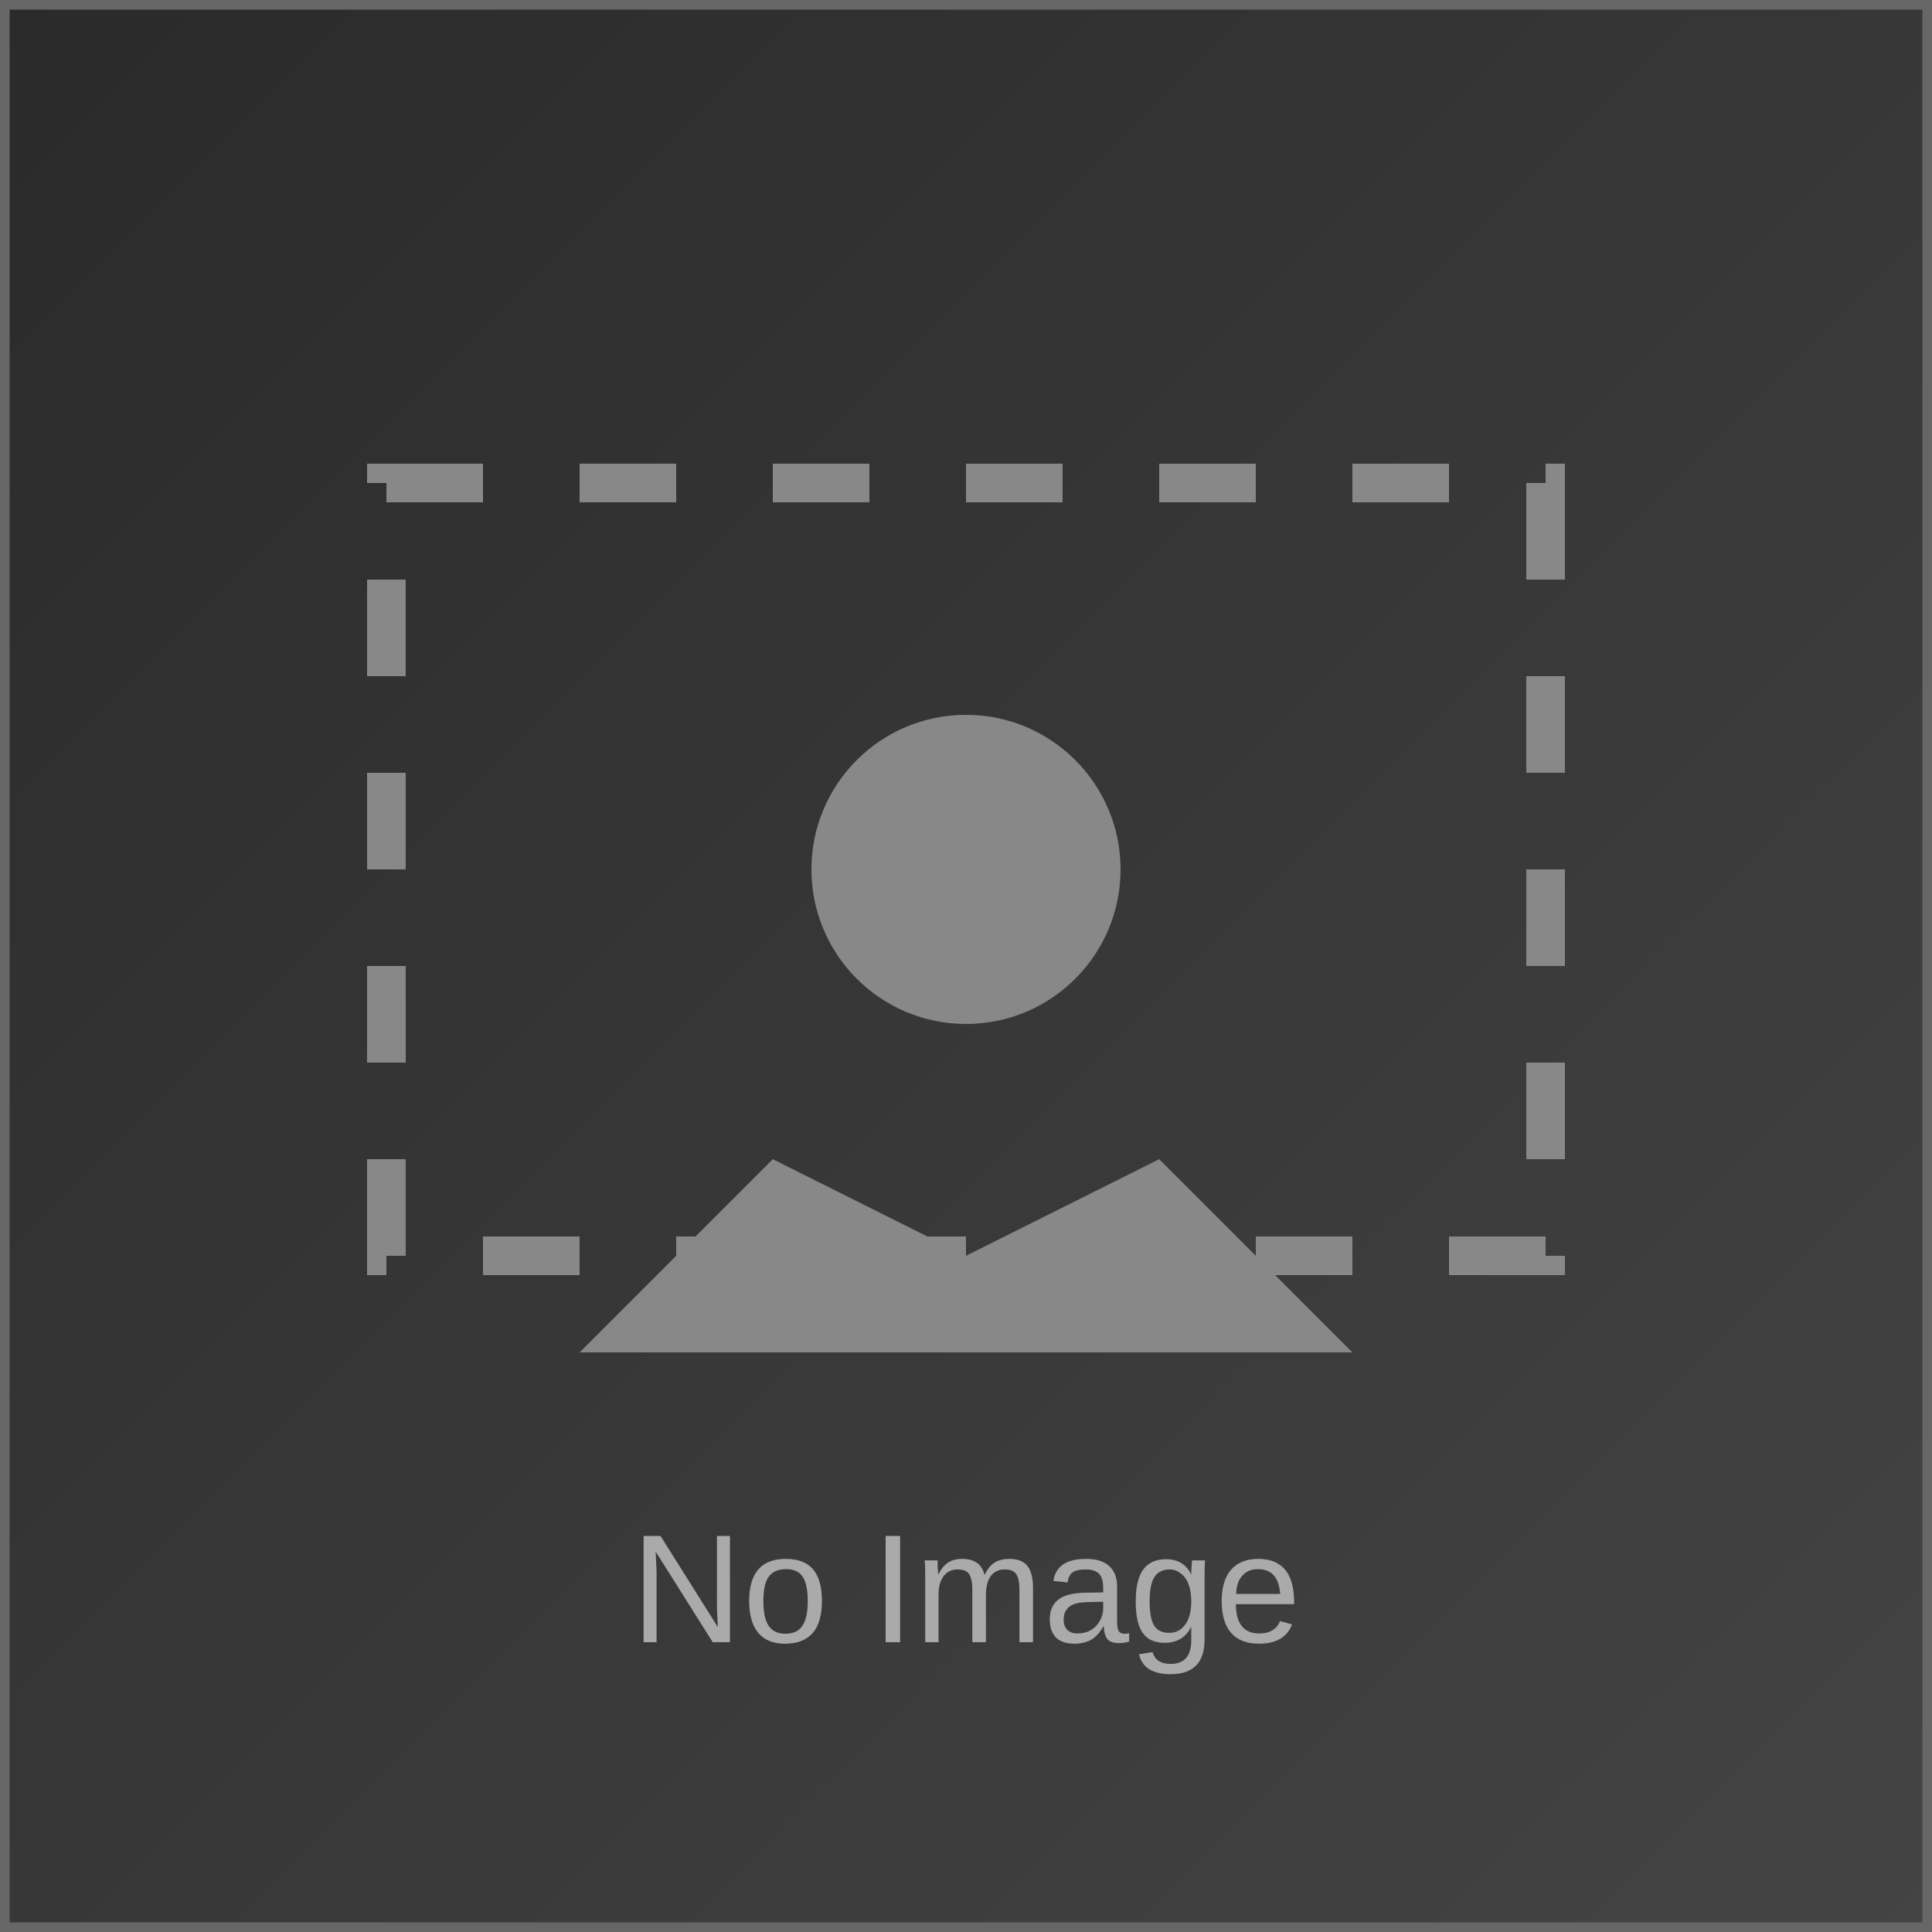
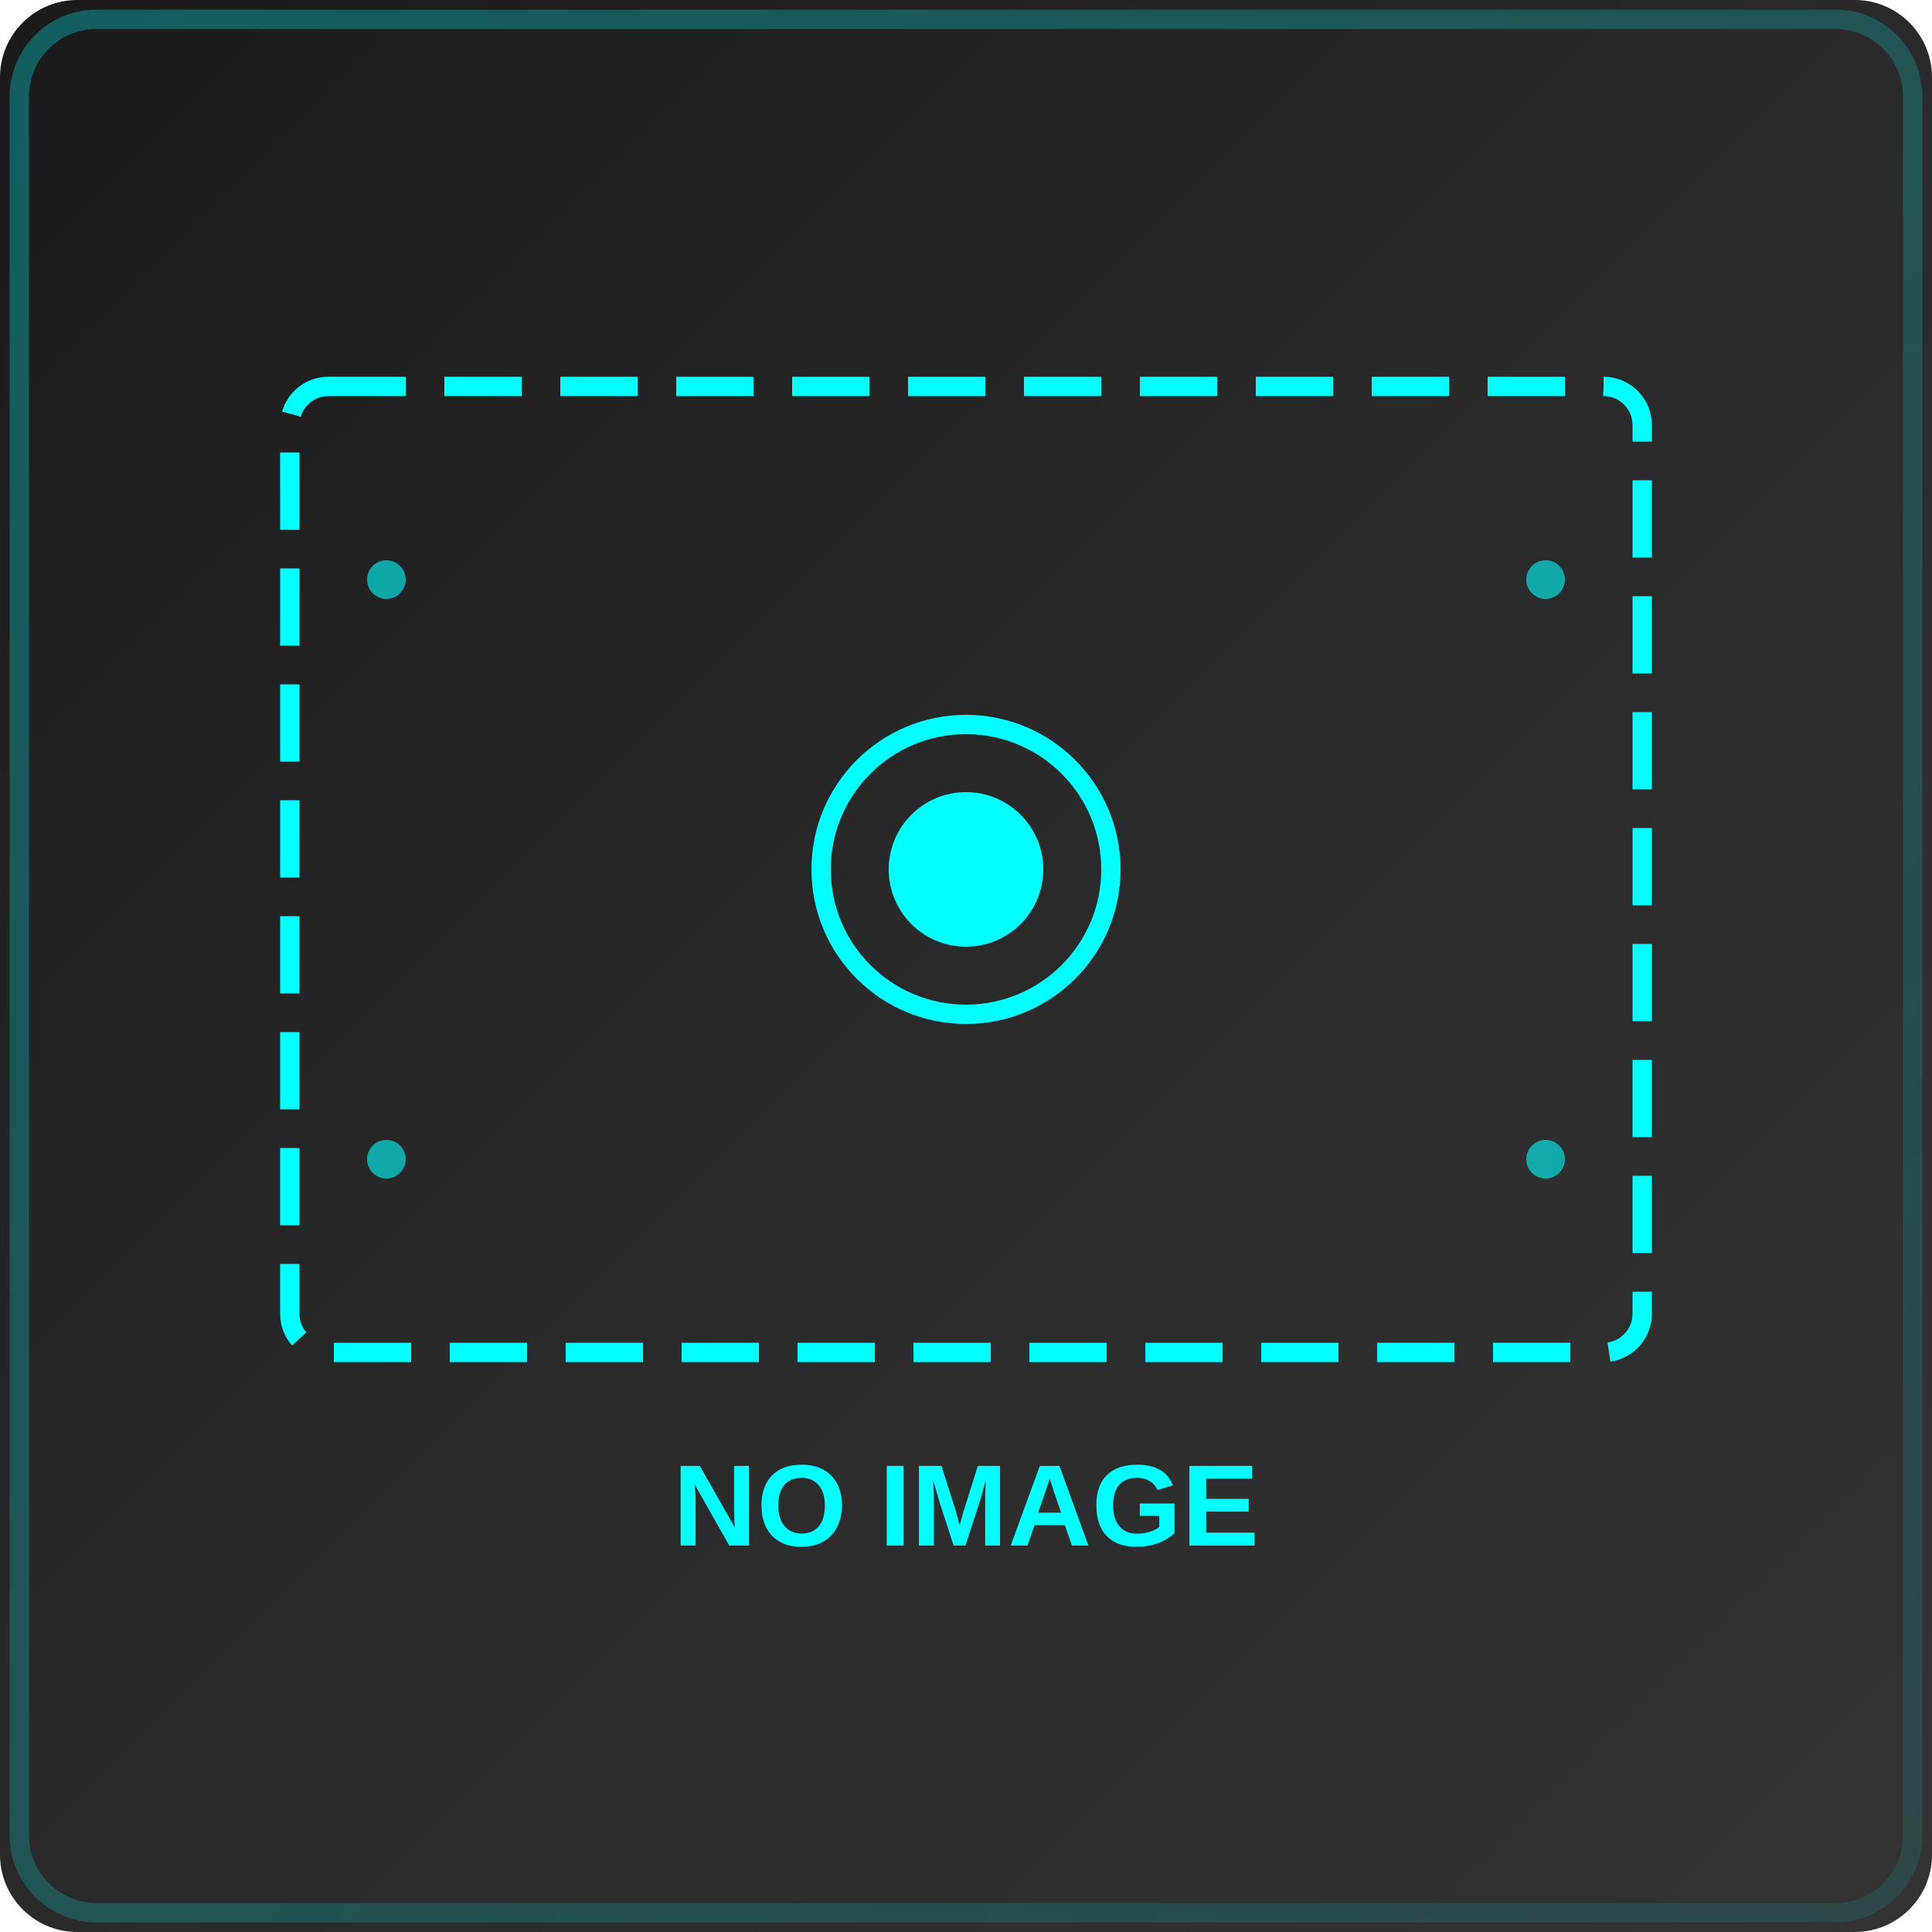
- <svg xmlns="http://www.w3.org/2000/svg" width="100" height="100" viewBox="0 0 100 100">
+ <svg xmlns="http://www.w3.org/2000/svg" width="200" height="200" viewBox="0 0 200 200">
  <defs>
    <linearGradient id="grad1" x1="0%" y1="0%" x2="100%" y2="100%">
-       <stop offset="0%" style="stop-color:#2a2a2a;stop-opacity:1" />
-       <stop offset="100%" style="stop-color:#444;stop-opacity:1" />
+       <stop offset="0%" style="stop-color:#1a1a1a;stop-opacity:1" />
+       <stop offset="50%" style="stop-color:#2a2a2a;stop-opacity:1" />
+       <stop offset="100%" style="stop-color:#333;stop-opacity:1" />
+     </linearGradient>
+     <linearGradient id="neon" x1="0%" y1="0%" x2="100%" y2="100%">
+       <stop offset="0%" style="stop-color:#00ffff;stop-opacity:0.3" />
+       <stop offset="100%" style="stop-color:#00ffff;stop-opacity:0.1" />
    </linearGradient>
  </defs>
-   <rect width="100" height="100" fill="url(#grad1)" stroke="#666" stroke-width="1" />
-   <rect x="20" y="25" width="60" height="40" fill="none" stroke="#888" stroke-width="2" stroke-dasharray="5,5" />
-   <circle cx="50" cy="45" r="8" fill="#888" />
-   <path d="M30 70 L70 70 L60 60 L50 65 L40 60 Z" fill="#888" />
-   <text x="50" y="85" text-anchor="middle" fill="#aaa" font-size="8" font-family="Arial, sans-serif">No Image</text>
+   <rect width="200" height="200" fill="url(#grad1)" rx="8" ry="8" />
+   <rect x="2" y="2" width="196" height="196" fill="none" stroke="url(#neon)" stroke-width="2" rx="8" ry="8" />
+   <rect x="30" y="40" width="140" height="100" fill="none" stroke="#00ffff" stroke-width="2" stroke-dasharray="8,4" rx="4" ry="4" />
+   <circle cx="100" cy="90" r="15" fill="none" stroke="#00ffff" stroke-width="2" />
+   <circle cx="100" cy="90" r="8" fill="#00ffff" />
+   <text x="100" y="160" text-anchor="middle" fill="#00ffff" font-size="12" font-family="'Space Grotesk', Arial, sans-serif" font-weight="600">NO IMAGE</text>
+   <circle cx="40" cy="60" r="2" fill="#00ffff" opacity="0.6" />
+   <circle cx="160" cy="60" r="2" fill="#00ffff" opacity="0.6" />
+   <circle cx="40" cy="120" r="2" fill="#00ffff" opacity="0.6" />
+   <circle cx="160" cy="120" r="2" fill="#00ffff" opacity="0.6" />
</svg>
